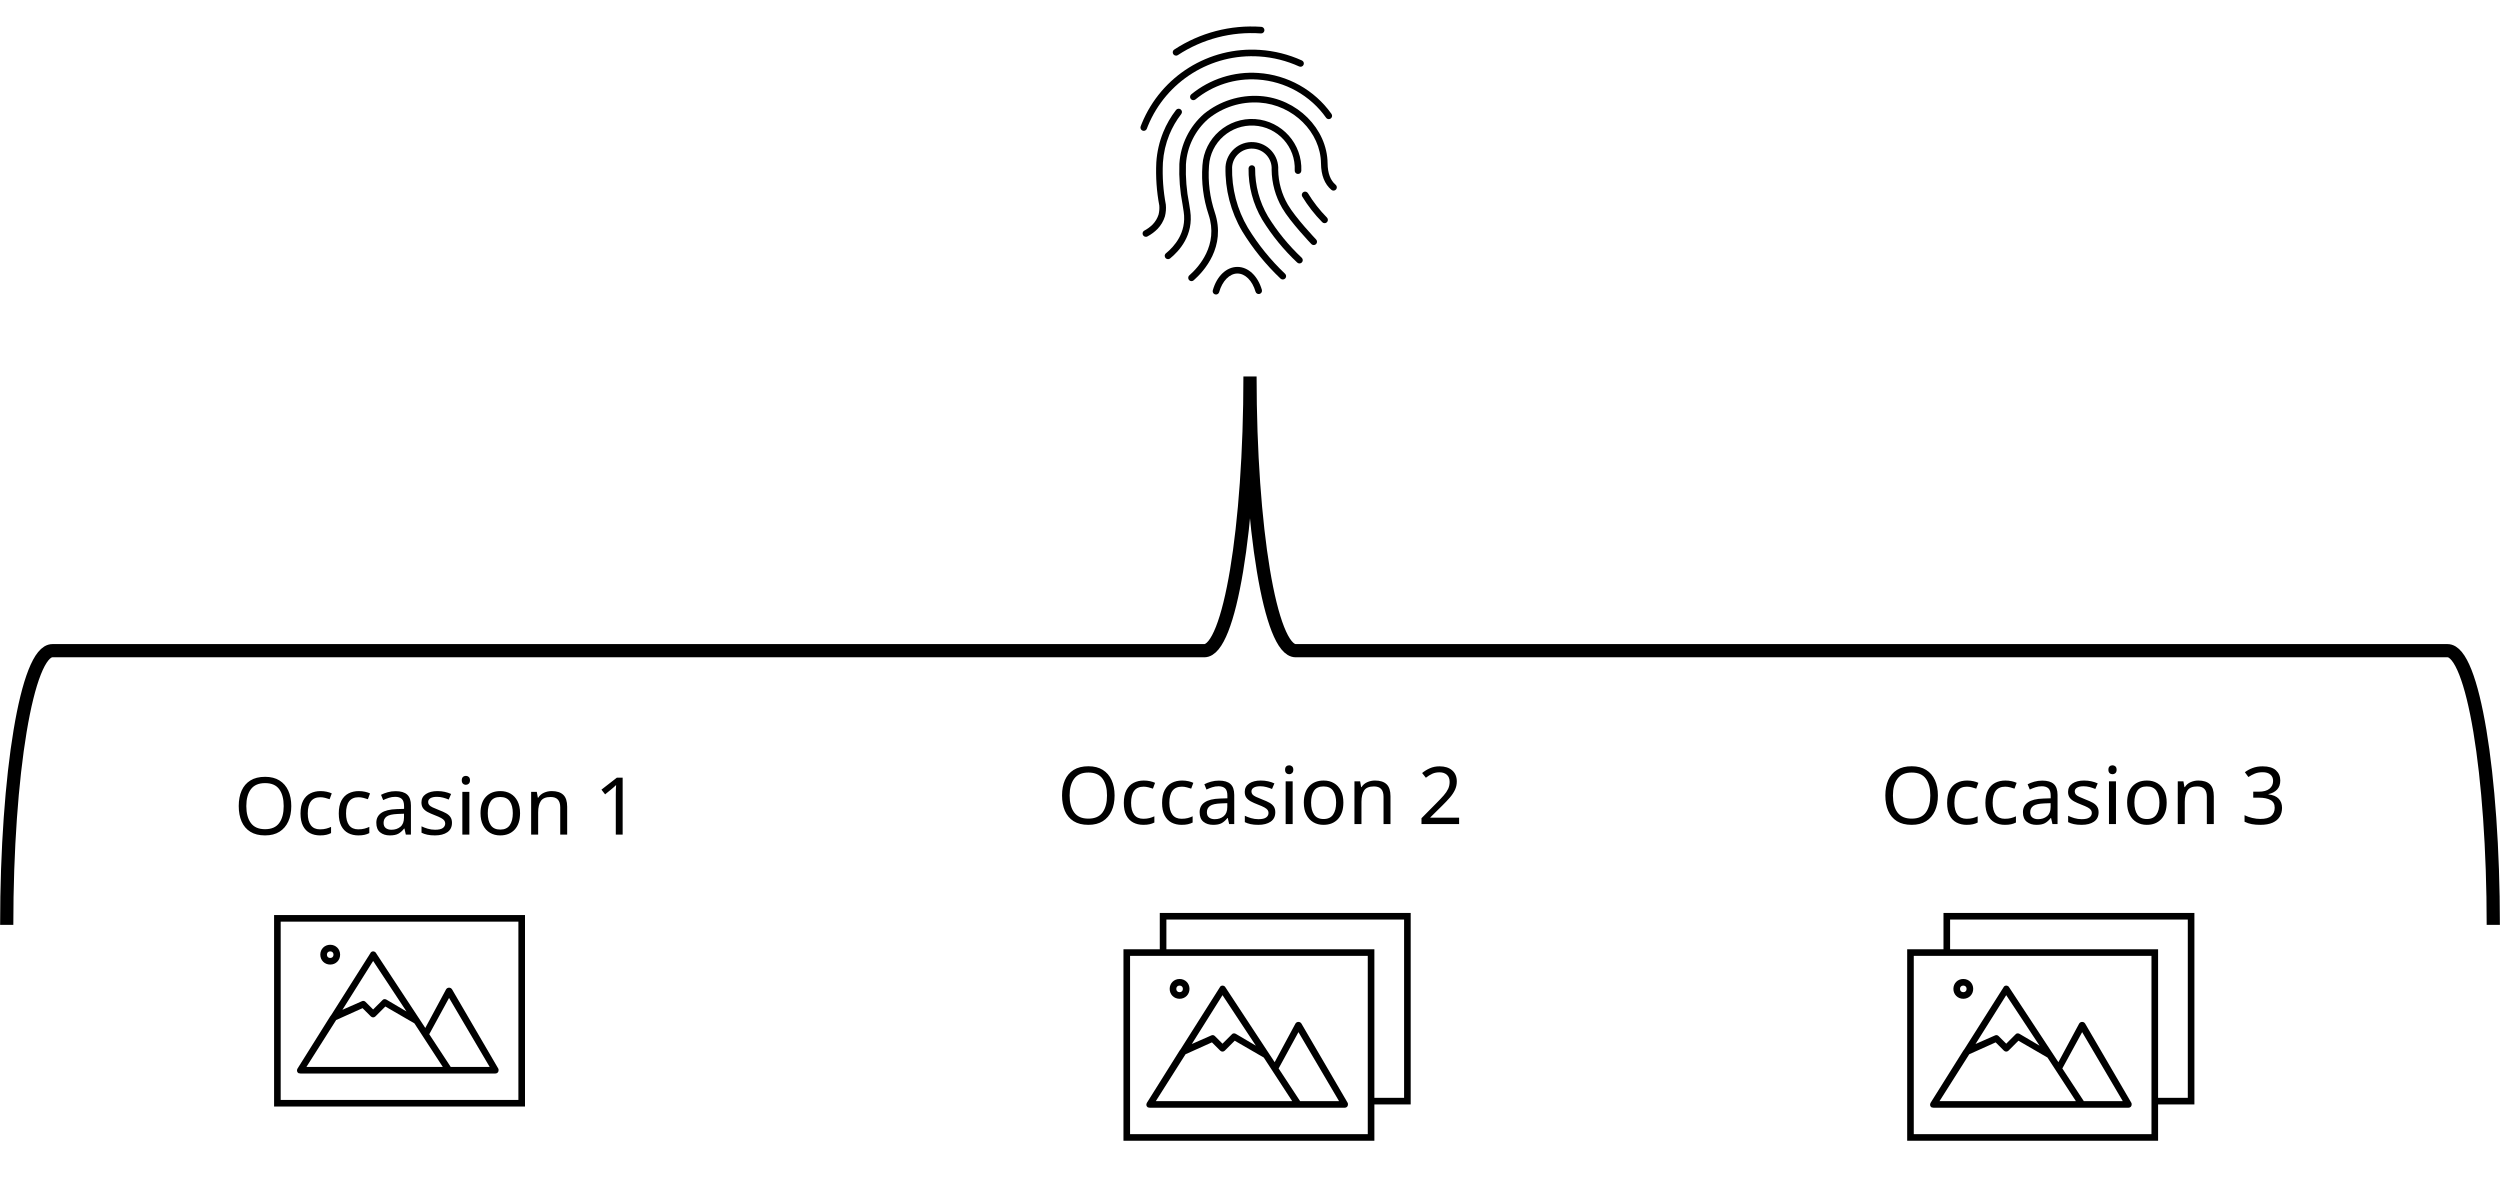
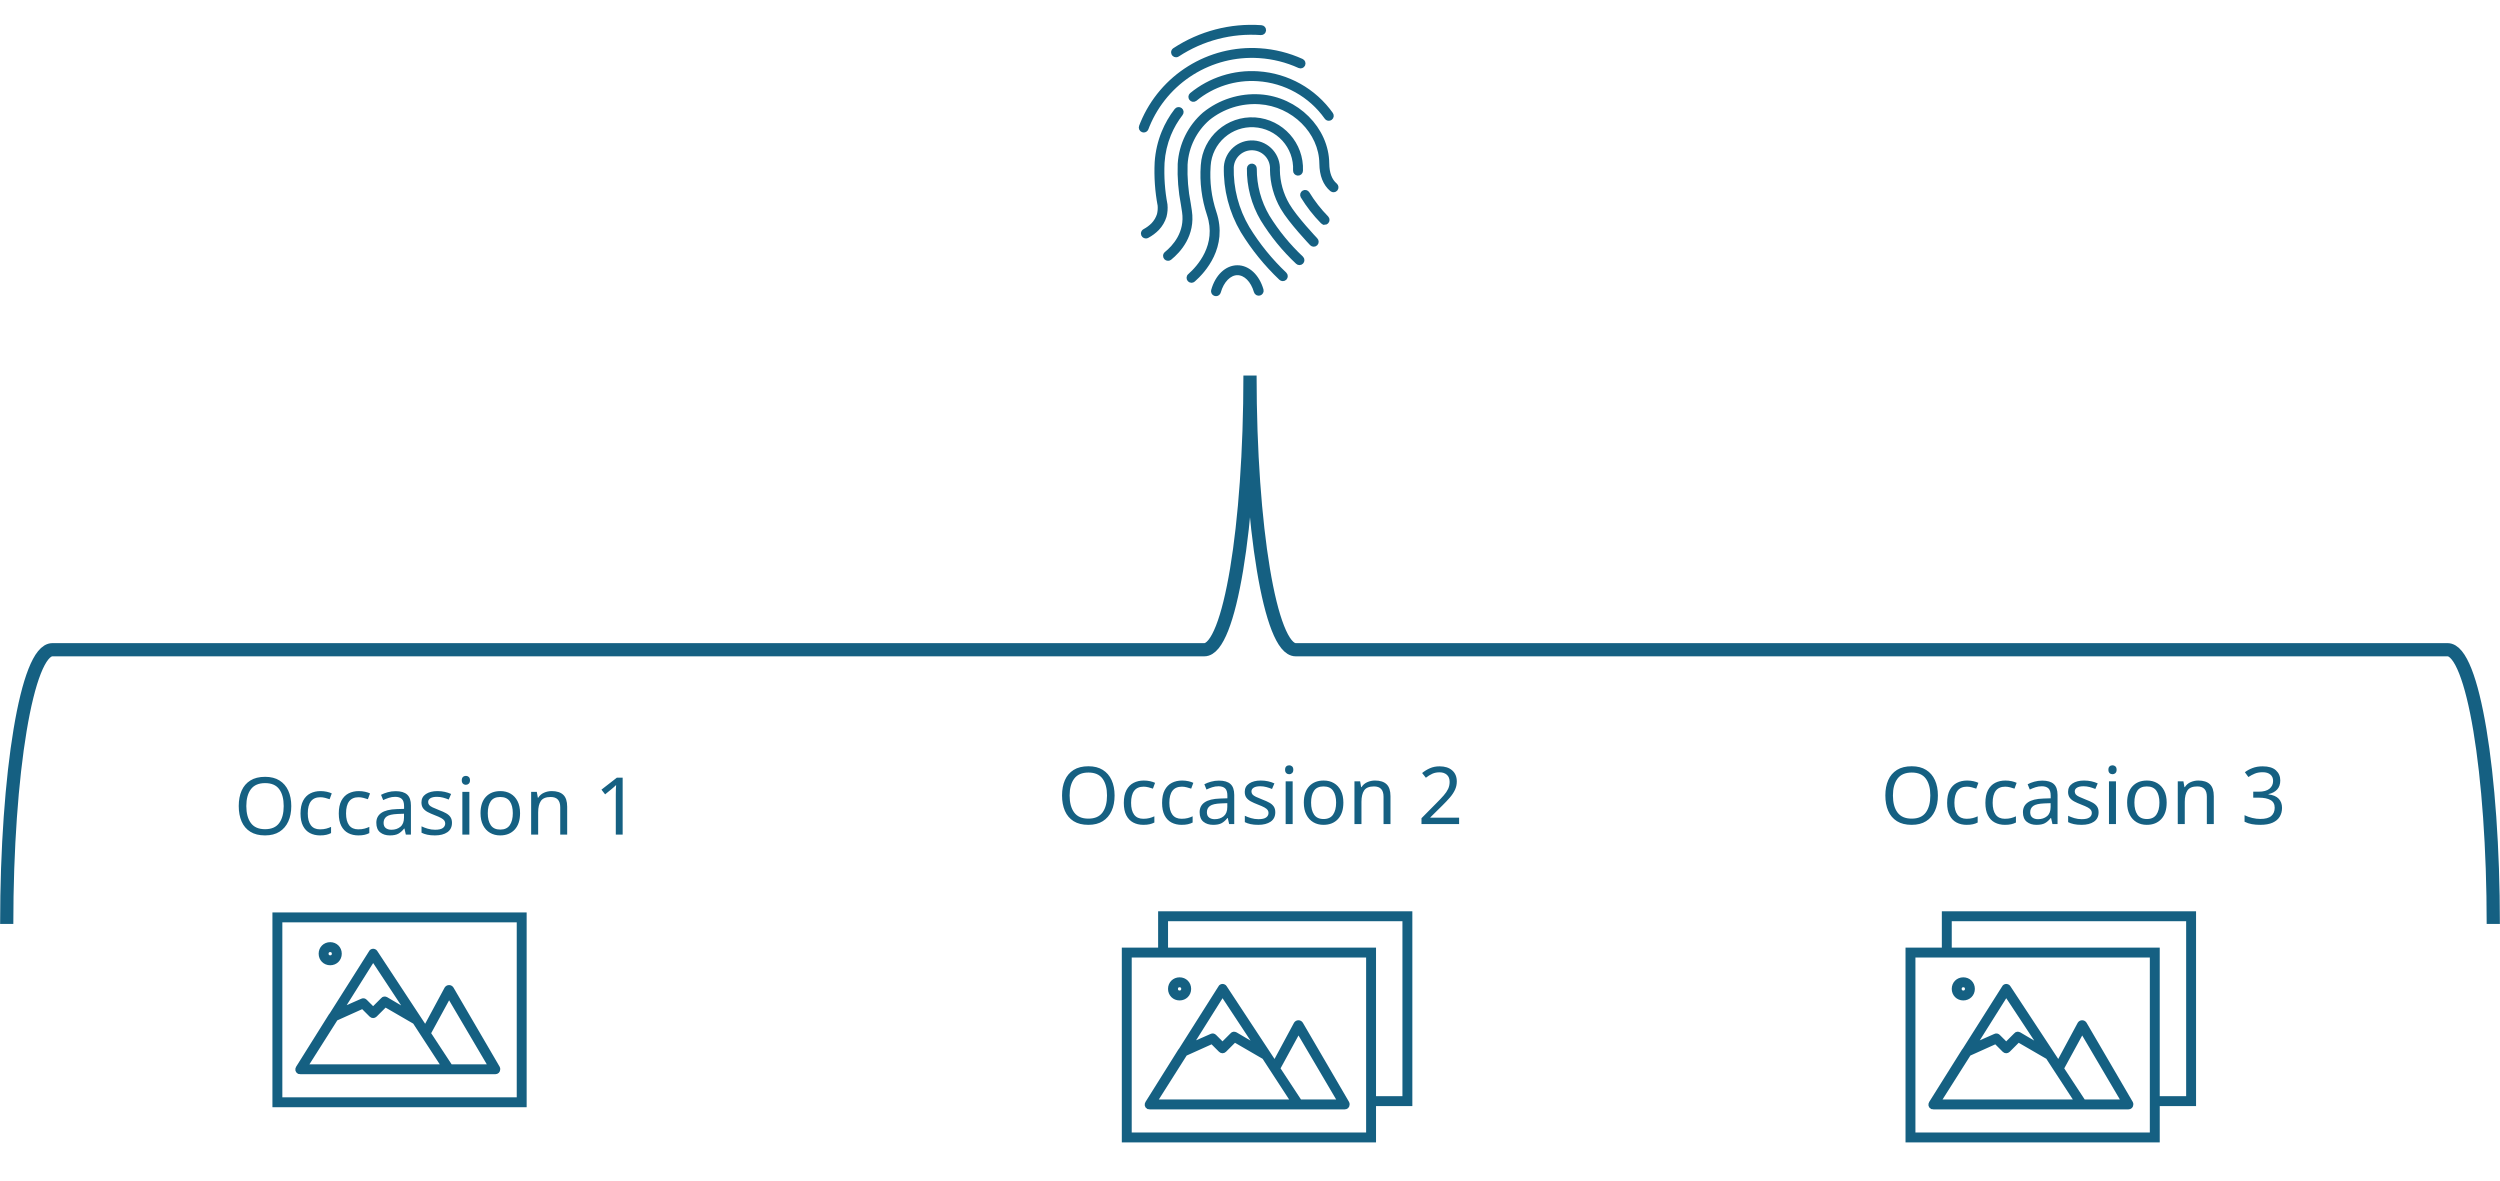
<svg xmlns="http://www.w3.org/2000/svg" width="2603" height="1229" xml:space="preserve" overflow="hidden">
-   <g transform="translate(-907 -189)">
+   <g transform="translate(-247 -688)">
    <g>
      <g>
        <g>
-           <path d="M2260.02 463.313C2259.13 463.314 2258.27 462.969 2257.64 462.35 2243.57 449.146 2231.31 434.131 2221.2 417.7 2211.63 401.507 2206.72 382.988 2207 364.182 2207.17 362.291 2208.84 360.897 2210.73 361.069 2212.56 361.235 2213.93 362.806 2213.85 364.639 2213.75 382.076 2218.35 399.217 2227.16 414.266 2236.95 430.141 2248.8 444.648 2262.4 457.41 2263.77 458.734 2263.8 460.91 2262.47 462.271 2261.83 462.934 2260.94 463.31 2260.02 463.313Z" />
-           <path d="M2242.66 480.002C2241.76 480.008 2240.89 479.66 2240.25 479.032 2224.85 464.436 2211.45 447.876 2200.37 429.78 2188.42 409.447 2182.4 386.173 2182.99 362.594 2184 347.44 2197.1 335.973 2212.26 336.982 2227.31 337.986 2238.75 350.939 2237.88 366.007 2238.06 378.739 2241.54 391.208 2247.97 402.197 2255.75 415.624 2277.07 438.095 2277.28 438.291 2278.62 439.63 2278.63 441.807 2277.29 443.153 2275.95 444.499 2273.77 444.505 2272.43 443.165 2272.23 442.969 2250.31 419.931 2242.02 405.631 2234.96 393.487 2231.17 379.72 2231.02 365.674 2231.75 354.306 2223.13 344.5 2211.76 343.772 2200.39 343.044 2190.58 351.669 2189.86 363.037 2189.34 385.258 2195.05 407.18 2206.36 426.318 2217.11 443.873 2230.13 459.938 2245.07 474.099 2246.43 475.423 2246.46 477.599 2245.14 478.96 2244.49 479.629 2243.59 480.004 2242.66 480.002Z" />
-           <path d="M2173.08 495.659C2171.18 495.659 2169.64 494.12 2169.64 492.222 2169.64 491.909 2169.68 491.598 2169.77 491.297 2173.89 476.482 2183.95 466.908 2195.39 466.908 2206.65 466.908 2216.64 476.275 2220.86 490.775 2221.39 492.598 2220.34 494.506 2218.52 495.036 2216.7 495.565 2214.79 494.516 2214.26 492.693 2210.92 481.205 2203.51 473.787 2195.39 473.787 2187.26 473.787 2179.61 481.566 2176.39 493.147 2175.97 494.632 2174.62 495.659 2173.08 495.659Z" />
-           <path d="M2147.6 481.731C2145.7 481.73 2144.16 480.191 2144.16 478.292 2144.16 477.304 2144.58 476.364 2145.33 475.712 2154.89 467.303 2175.99 444.303 2165.34 412.352 2159.89 396.008 2157.71 378.749 2158.94 361.563L2158.98 360.988C2160.86 332.591 2185.41 311.094 2213.8 312.975 2213.83 312.977 2213.86 312.979 2213.88 312.98 2241.84 314.989 2263.13 338.869 2261.93 366.873 2261.84 368.772 2260.22 370.234 2258.32 370.139 2256.43 370.044 2254.96 368.428 2255.06 366.53 2256.24 341.878 2237.21 320.938 2212.56 319.758 2201 319.205 2189.68 323.156 2180.98 330.78 2172.04 338.566 2166.59 349.599 2165.83 361.425L2165.79 362.02C2164.63 378.304 2166.69 394.658 2171.86 410.145 2183.81 446.005 2160.46 471.532 2149.86 480.844 2149.24 481.405 2148.43 481.72 2147.6 481.731ZM2286.16 421.375C2285.22 421.377 2284.32 420.99 2283.68 420.306 2275.72 412.224 2268.73 403.25 2262.84 393.562 2261.94 391.891 2262.56 389.806 2264.24 388.906 2265.84 388.045 2267.83 388.579 2268.79 390.125 2274.41 399.344 2281.08 407.886 2288.65 415.579 2289.96 416.955 2289.91 419.131 2288.53 420.439 2287.89 421.046 2287.05 421.385 2286.16 421.385Z" />
-           <path d="M2123.15 458.844C2121.25 458.842 2119.71 457.302 2119.71 455.404 2119.71 454.37 2120.18 453.391 2120.98 452.739 2129.29 445.998 2142.73 431.426 2139.46 409.519 2139.08 407.014 2138.69 404.513 2138.29 402.015 2135.58 388.133 2134.45 373.987 2134.94 359.851L2134.97 359.356C2136.26 339.354 2145.49 320.695 2160.6 307.525 2177.01 294.224 2197.83 287.596 2218.92 288.963 2257.35 291.523 2288.93 323.021 2289.3 359.17 2289.4 369.342 2292.23 376.825 2297.69 381.407 2299.14 382.628 2299.33 384.797 2298.11 386.251 2296.89 387.705 2294.72 387.894 2293.27 386.674 2286.2 380.74 2282.55 371.511 2282.42 359.239 2282.08 326.583 2253.39 298.151 2218.46 295.82 2199.19 294.545 2180.15 300.567 2165.13 312.688 2151.39 324.661 2143 341.627 2141.83 359.813L2141.8 360.318C2141.34 373.943 2142.44 387.576 2145.09 400.949 2145.48 403.466 2145.88 405.982 2146.25 408.512 2150.04 433.791 2134.76 450.422 2125.31 458.084 2124.7 458.58 2123.93 458.848 2123.15 458.844Z" />
-           <path d="M2290.54 313.035C2289.41 313.036 2288.36 312.486 2287.71 311.561 2271.21 288.284 2245.1 273.685 2216.63 271.82 2193.1 270.205 2169.83 277.646 2151.61 292.62 2150.1 293.769 2147.94 293.476 2146.79 291.965 2145.7 290.534 2145.9 288.506 2147.24 287.313 2166.82 271.221 2191.81 263.226 2217.09 264.969 2247.64 266.979 2275.66 282.654 2293.36 307.638 2294.44 309.198 2294.06 311.34 2292.5 312.422 2291.92 312.821 2291.24 313.035 2290.54 313.035Z" />
-           <path d="M2100.09 435.582C2098.19 435.583 2096.65 434.045 2096.65 432.146 2096.65 430.872 2097.35 429.702 2098.48 429.106 2101.68 427.404 2104.62 425.237 2107.19 422.674 2109.99 419.753 2112.09 416.224 2113.31 412.362 2114.05 409.327 2114.31 406.195 2114.07 403.081 2111.28 388.291 2110.23 373.224 2110.95 358.19L2110.97 357.826C2111.68 347.095 2114.11 336.547 2118.17 326.589 2121.55 318.334 2126.03 310.573 2131.49 303.52 2132.66 302.02 2134.82 301.746 2136.32 302.909 2137.82 304.071 2138.09 306.23 2136.93 307.731 2131.85 314.291 2127.68 321.511 2124.53 329.192 2120.75 338.457 2118.49 348.271 2117.83 358.256L2117.81 358.63C2117.13 373.154 2118.16 387.709 2120.86 401.994 2121.27 406.145 2120.94 410.334 2119.89 414.369 2118.4 419.163 2115.83 423.552 2112.38 427.202 2109.25 430.402 2105.64 433.096 2101.69 435.187 2101.19 435.447 2100.64 435.583 2100.09 435.582Z" />
-           <path d="M2097.87 325.242C2097.46 325.241 2097.05 325.167 2096.66 325.022 2094.88 324.354 2093.98 322.371 2094.65 320.594 2095.05 319.547 2095.45 318.505 2095.88 317.47 2116.12 268.219 2165.57 237.413 2218.7 240.954 2233.86 241.941 2248.72 245.668 2262.56 251.954 2264.29 252.744 2265.05 254.784 2264.26 256.51 2263.47 258.23 2261.44 258.991 2259.72 258.214 2246.64 252.264 2232.58 248.735 2218.24 247.795 2168.06 244.45 2121.36 273.541 2102.24 320.051 2101.84 321.031 2101.46 322.011 2101.09 322.997 2100.59 324.344 2099.3 325.239 2097.87 325.242Z" />
-           <path d="M2131.49 246.936C2129.6 246.936 2128.06 245.398 2128.06 243.499 2128.06 242.341 2128.64 241.26 2129.61 240.624 2156.42 222.989 2188.29 214.667 2220.31 216.943 2222.2 217.072 2223.63 218.711 2223.51 220.604 2223.4 222.477 2221.8 223.913 2219.93 223.81 2219.9 223.809 2219.88 223.807 2219.85 223.805 2189.33 221.629 2158.94 229.561 2133.38 246.375 2132.82 246.741 2132.16 246.936 2131.49 246.936Z" />
+           <path d="M1600.02 962.312C1599.13 962.314 1598.27 961.969 1597.64 961.35 1583.57 948.145 1571.31 933.131 1561.2 916.7 1551.63 900.506 1546.72 881.988 1547 863.182 1547.17 861.291 1548.84 859.897 1550.73 860.069 1552.56 860.235 1553.93 861.806 1553.85 863.639 1553.75 881.075 1558.35 898.217 1567.16 913.266 1576.95 929.141 1588.8 943.648 1602.4 956.41 1603.77 957.734 1603.8 959.91 1602.47 961.271 1601.83 961.934 1600.94 962.31 1600.02 962.312Z" stroke="#156082" stroke-width="3.438" fill="#156082" />
+           <path d="M1582.66 979.001C1581.76 979.008 1580.89 978.659 1580.25 978.032 1564.85 963.436 1551.45 946.876 1540.37 928.779 1528.42 908.447 1522.4 885.173 1522.99 861.594 1524 846.439 1537.1 834.973 1552.26 835.982 1567.31 836.986 1578.75 849.939 1577.88 865.007 1578.06 877.739 1581.54 890.207 1587.97 901.197 1595.75 914.624 1617.07 937.095 1617.28 937.291 1618.62 938.63 1618.63 940.807 1617.29 942.153 1615.95 943.499 1613.77 943.504 1612.43 942.165 1612.23 941.969 1590.31 918.931 1582.02 904.631 1574.96 892.487 1571.17 878.72 1571.02 864.674 1571.75 853.305 1563.13 843.5 1551.76 842.772 1540.39 842.043 1530.58 850.669 1529.86 862.037 1529.34 884.258 1535.05 906.18 1546.36 925.318 1557.11 942.873 1570.13 958.938 1585.07 973.099 1586.43 974.423 1586.46 976.599 1585.14 977.96 1584.49 978.628 1583.59 979.004 1582.66 979.001Z" stroke="#156082" stroke-width="3.438" fill="#156082" />
+           <path d="M1513.08 994.659C1511.18 994.659 1509.64 993.12 1509.64 991.221 1509.64 990.909 1509.68 990.598 1509.77 990.297 1513.89 975.481 1523.95 965.908 1535.39 965.908 1546.65 965.908 1556.64 975.275 1560.86 989.775 1561.39 991.598 1560.34 993.506 1558.52 994.035 1556.7 994.565 1554.79 993.516 1554.26 991.693 1550.92 980.204 1543.51 972.786 1535.39 972.786 1527.26 972.786 1519.61 980.565 1516.39 992.146 1515.97 993.632 1514.62 994.659 1513.08 994.659Z" stroke="#156082" stroke-width="3.438" fill="#156082" />
+           <path d="M1487.6 980.73C1485.7 980.73 1484.16 979.19 1484.16 977.292 1484.16 976.304 1484.58 975.364 1485.33 974.711 1494.89 966.303 1515.99 943.303 1505.34 911.351 1499.89 895.007 1497.71 877.748 1498.94 860.562L1498.98 859.988C1500.86 831.59 1525.41 810.094 1553.8 811.975 1553.83 811.977 1553.86 811.978 1553.88 811.98 1581.84 813.989 1603.13 837.869 1601.93 865.873 1601.84 867.772 1600.22 869.234 1598.32 869.139 1596.43 869.044 1594.96 867.428 1595.06 865.53 1596.24 840.877 1577.21 819.937 1552.56 818.758 1541 818.205 1529.68 822.156 1520.98 829.779 1512.04 837.566 1506.59 848.599 1505.83 860.425L1505.79 861.02C1504.63 877.304 1506.69 893.658 1511.86 909.145 1523.81 945.005 1500.45 970.531 1489.86 979.844 1489.24 980.405 1488.43 980.72 1487.6 980.73ZM1626.16 920.375C1625.22 920.377 1624.32 919.99 1623.68 919.306 1615.72 911.224 1608.73 902.25 1602.84 892.562 1601.94 890.89 1602.56 888.805 1604.24 887.906 1605.84 887.044 1607.83 887.578 1608.79 889.125 1614.41 898.344 1621.08 906.885 1628.65 914.579 1629.96 915.955 1629.91 918.131 1628.53 919.439 1627.89 920.046 1627.05 920.384 1626.16 920.385Z" stroke="#156082" stroke-width="3.438" fill="#156082" />
+           <path d="M1463.15 957.844C1461.25 957.842 1459.71 956.302 1459.71 954.404 1459.71 953.37 1460.18 952.391 1460.98 951.739 1469.29 944.998 1482.73 930.426 1479.46 908.519 1479.08 906.014 1478.69 903.513 1478.29 901.015 1475.58 887.133 1474.45 872.987 1474.94 858.85L1474.97 858.355C1476.26 838.353 1485.49 819.695 1500.6 806.525 1517.01 793.224 1537.83 786.596 1558.92 787.962 1597.35 790.523 1628.93 822.021 1629.3 858.17 1629.4 868.341 1632.23 875.825 1637.69 880.407 1639.14 881.628 1639.33 883.796 1638.11 885.25 1636.89 886.704 1634.72 886.894 1633.27 885.673 1626.2 879.74 1622.55 870.51 1622.42 858.239 1622.08 825.582 1593.39 797.151 1558.46 794.82 1539.19 793.544 1520.15 799.566 1505.13 811.688 1491.39 823.661 1483 840.627 1481.83 858.813L1481.8 859.318C1481.34 872.943 1482.44 886.576 1485.09 899.949 1485.48 902.465 1485.88 904.982 1486.25 907.512 1490.04 932.791 1474.76 949.422 1465.31 957.084 1464.7 957.58 1463.93 957.848 1463.15 957.844Z" stroke="#156082" stroke-width="3.438" fill="#156082" />
+           <path d="M1630.54 812.035C1629.41 812.036 1628.36 811.485 1627.71 810.56 1611.21 787.283 1585.1 772.684 1556.63 770.82 1533.1 769.205 1509.83 776.646 1491.61 791.62 1490.1 792.769 1487.94 792.476 1486.79 790.965 1485.7 789.534 1485.9 787.505 1487.24 786.312 1506.82 770.22 1531.81 762.226 1557.09 763.969 1587.64 765.979 1615.66 781.654 1633.36 806.638 1634.44 808.198 1634.06 810.34 1632.5 811.422 1631.92 811.821 1631.24 812.035 1630.54 812.035Z" stroke="#156082" stroke-width="3.438" fill="#156082" />
+           <path d="M1440.09 934.582C1438.19 934.583 1436.65 933.045 1436.65 931.146 1436.65 929.872 1437.35 928.701 1438.48 928.106 1441.68 926.404 1444.62 924.237 1447.19 921.674 1449.99 918.752 1452.09 915.224 1453.31 911.362 1454.05 908.327 1454.31 905.195 1454.07 902.08 1451.28 887.291 1450.23 872.224 1450.95 857.19L1450.97 856.826C1451.68 846.095 1454.11 835.547 1458.17 825.589 1461.55 817.333 1466.03 809.573 1471.49 802.52 1472.66 801.019 1474.82 800.745 1476.32 801.908 1477.82 803.071 1478.09 805.23 1476.93 806.731 1471.85 813.291 1467.68 820.511 1464.53 828.191 1460.75 837.457 1458.49 847.271 1457.83 857.255L1457.81 857.63C1457.13 872.154 1458.16 886.708 1460.86 900.994 1461.27 905.144 1460.94 909.334 1459.89 913.369 1458.4 918.163 1455.83 922.551 1452.38 926.201 1449.25 929.401 1445.64 932.095 1441.69 934.187 1441.19 934.447 1440.64 934.582 1440.09 934.582Z" stroke="#156082" stroke-width="3.438" fill="#156082" />
+           <path d="M1437.87 824.242C1437.46 824.241 1437.05 824.166 1436.66 824.022 1434.88 823.353 1433.98 821.371 1434.65 819.594 1435.05 818.547 1435.45 817.505 1435.88 816.469 1456.12 767.219 1505.57 736.413 1558.7 739.954 1573.86 740.941 1588.72 744.668 1602.56 750.954 1604.29 751.744 1605.05 753.784 1604.26 755.51 1603.47 757.23 1601.44 757.991 1599.72 757.214 1586.64 751.264 1572.58 747.734 1558.24 746.795 1508.06 743.45 1461.36 772.541 1442.24 819.051 1441.84 820.031 1441.46 821.01 1441.09 821.997 1440.59 823.344 1439.3 824.239 1437.87 824.242Z" stroke="#156082" stroke-width="3.438" fill="#156082" />
+           <path d="M1471.49 745.935C1469.6 745.936 1468.06 744.398 1468.06 742.499 1468.06 741.341 1468.64 740.26 1469.61 739.624 1496.42 721.989 1528.29 713.667 1560.31 715.943 1562.2 716.072 1563.63 717.711 1563.51 719.604 1563.4 721.477 1561.8 722.912 1559.93 722.81 1559.9 722.808 1559.88 722.807 1559.85 722.805 1529.33 720.629 1498.94 728.56 1473.38 745.375 1472.82 745.741 1472.16 745.936 1471.49 745.935Z" stroke="#156082" stroke-width="3.438" fill="#156082" />
        </g>
      </g>
    </g>
-     <path d="M914 1152C914 994.322 935.303 866.499 961.581 866.499L2160.92 866.499C2187.2 866.499 2208.5 738.675 2208.5 580.997 2208.5 738.675 2229.8 866.499 2256.08 866.499L3455.42 866.499C3481.7 866.499 3503 994.322 3503 1152" stroke="#000000" stroke-width="13.75" stroke-miterlimit="8" fill="none" fill-rule="evenodd" />
+     <path d="M254 1650C254 1492.32 275.303 1364.5 301.581 1364.5L1500.92 1364.5C1527.2 1364.5 1548.5 1236.68 1548.5 1079 1548.5 1236.68 1569.8 1364.5 1596.08 1364.5L2795.42 1364.5C2821.7 1364.5 2843 1492.32 2843 1650" stroke="#156082" stroke-width="13.75" stroke-miterlimit="8" fill="none" fill-rule="evenodd" />
    <g>
      <g>
        <g>
-           <path d="M1219.88 1306.75 1422.69 1306.75C1424.75 1306.75 1426.13 1305.37 1426.13 1303.31 1426.13 1302.62 1426.13 1302.28 1425.78 1301.59L1377.66 1219.09C1376.97 1218.06 1375.94 1217.37 1374.56 1217.37L1374.56 1217.37C1373.19 1217.37 1372.16 1218.06 1371.47 1219.09L1349.81 1259.31 1298.25 1180.94C1297.91 1180.25 1296.53 1179.56 1295.5 1179.56L1295.5 1179.56C1294.47 1179.56 1293.09 1180.25 1292.75 1181.28L1251.84 1245.91C1251.5 1246.25 1251.16 1246.94 1250.81 1247.28L1216.78 1301.59C1215.75 1303.31 1216.09 1305.37 1217.81 1306.41 1218.5 1306.41 1219.19 1306.75 1219.88 1306.75ZM1374.56 1228.03 1416.84 1299.87 1376.28 1299.87 1353.94 1265.84 1374.56 1228.03C1374.56 1228.03 1374.56 1228.03 1374.56 1228.03 1374.56 1228.03 1374.56 1228.03 1374.56 1228.03ZM1330.22 1242.12 1309.25 1229.75C1307.88 1229.06 1306.16 1229.06 1305.13 1230.44L1295.5 1240.06 1287.59 1232.16C1286.56 1231.12 1285.19 1230.78 1283.81 1231.47L1263.53 1240.41 1295.5 1189.53C1295.5 1189.53 1295.5 1189.53 1295.5 1189.53L1330.22 1242.12ZM1257 1251.06 1284.5 1238.69 1293.09 1247.28C1294.47 1248.66 1296.53 1248.66 1297.91 1247.28L1308.22 1236.97 1338.47 1254.5C1338.47 1254.5 1338.47 1254.5 1338.47 1254.5L1368.03 1299.87 1226.06 1299.87 1257 1251.06Z" />
-           <path d="M1250.81 1193.31C1256.66 1193.31 1261.13 1188.84 1261.13 1183 1261.13 1177.16 1256.66 1172.69 1250.81 1172.69 1244.97 1172.69 1240.5 1177.16 1240.5 1183 1240.5 1188.84 1244.97 1193.31 1250.81 1193.31ZM1250.81 1179.56C1252.88 1179.56 1254.25 1180.94 1254.25 1183 1254.25 1185.06 1252.88 1186.44 1250.81 1186.44 1248.75 1186.44 1247.38 1185.06 1247.38 1183 1247.38 1180.94 1248.75 1179.56 1250.81 1179.56Z" />
-           <path d="M1453.63 1141.75 1192.38 1141.75 1192.38 1341.12 1453.63 1341.12 1453.63 1141.75ZM1446.75 1334.25 1199.25 1334.25 1199.25 1148.62 1446.75 1148.62 1446.75 1334.25Z" />
+           <path d="M559.875 1804.75 762.688 1804.75C764.75 1804.75 766.125 1803.37 766.125 1801.31 766.125 1800.62 766.125 1800.28 765.781 1799.59L717.656 1717.09C716.969 1716.06 715.938 1715.37 714.563 1715.37L714.563 1715.37C713.188 1715.37 712.156 1716.06 711.469 1717.09L689.813 1757.31 638.25 1678.94C637.906 1678.25 636.531 1677.56 635.5 1677.56L635.5 1677.56C634.469 1677.56 633.094 1678.25 632.75 1679.28L591.844 1743.91C591.5 1744.25 591.156 1744.94 590.813 1745.28L556.781 1799.59C555.75 1801.31 556.094 1803.37 557.813 1804.41 558.5 1804.41 559.188 1804.75 559.875 1804.75ZM714.563 1726.03 756.844 1797.87 716.281 1797.87 693.938 1763.84 714.563 1726.03C714.563 1726.03 714.563 1726.03 714.563 1726.03 714.563 1726.03 714.563 1726.03 714.563 1726.03ZM670.219 1740.12 649.25 1727.75C647.875 1727.06 646.156 1727.06 645.125 1728.44L635.5 1738.06 627.594 1730.16C626.563 1729.12 625.188 1728.78 623.813 1729.47L603.531 1738.41 635.5 1687.53C635.5 1687.53 635.5 1687.53 635.5 1687.53L670.219 1740.12ZM597 1749.06 624.5 1736.69 633.094 1745.28C634.469 1746.66 636.531 1746.66 637.906 1745.28L648.219 1734.97 678.469 1752.5C678.469 1752.5 678.469 1752.5 678.469 1752.5L708.031 1797.87 566.063 1797.87 597 1749.06Z" stroke="#156082" stroke-width="3.438" fill="#156082" />
+           <path d="M590.813 1691.31C596.656 1691.31 601.125 1686.84 601.125 1681 601.125 1675.16 596.656 1670.69 590.813 1670.69 584.969 1670.69 580.5 1675.16 580.5 1681 580.5 1686.84 584.969 1691.31 590.813 1691.31ZM590.813 1677.56C592.875 1677.56 594.25 1678.94 594.25 1681 594.25 1683.06 592.875 1684.44 590.813 1684.44 588.75 1684.44 587.375 1683.06 587.375 1681 587.375 1678.94 588.75 1677.56 590.813 1677.56Z" stroke="#156082" stroke-width="3.438" fill="#156082" />
+           <path d="M793.625 1639.75 532.375 1639.75 532.375 1839.12 793.625 1839.12 793.625 1639.75ZM786.75 1832.25 539.25 1832.25 539.25 1646.62 786.75 1646.62 786.75 1832.25Z" stroke="#156082" stroke-width="3.438" fill="#156082" />
        </g>
      </g>
    </g>
    <g>
      <g>
        <g>
-           <path d="M2104.25 1342.38 2307.06 1342.38C2309.12 1342.38 2310.5 1341 2310.5 1338.94 2310.5 1338.25 2310.5 1337.91 2310.16 1337.22L2262.03 1254.72C2261.34 1253.69 2260.31 1253 2258.94 1253L2258.94 1253C2257.56 1253 2256.53 1253.69 2255.84 1254.72L2234.19 1294.94 2182.62 1216.56C2182.28 1215.88 2180.91 1215.19 2179.87 1215.19L2179.87 1215.19C2178.84 1215.19 2177.47 1215.88 2177.12 1216.91L2136.22 1281.53C2135.87 1281.88 2135.53 1282.56 2135.19 1282.91L2101.16 1337.22C2100.12 1338.94 2100.47 1341 2102.19 1342.03 2102.87 1342.03 2103.56 1342.38 2104.25 1342.38ZM2258.94 1263.66 2301.22 1335.5 2260.66 1335.5 2238.31 1301.47 2258.94 1263.66C2258.94 1263.66 2258.94 1263.66 2258.94 1263.66 2258.94 1263.66 2258.94 1263.66 2258.94 1263.66ZM2214.59 1277.75 2193.62 1265.38C2192.25 1264.69 2190.53 1264.69 2189.5 1266.06L2179.87 1275.69 2171.97 1267.78C2170.94 1266.75 2169.56 1266.41 2168.19 1267.09L2147.91 1276.03 2179.87 1225.16C2179.87 1225.16 2179.87 1225.16 2179.87 1225.16 2179.87 1225.16 2214.59 1277.75 2214.59 1277.75ZM2141.37 1286.69 2168.87 1274.31 2177.47 1282.91C2178.84 1284.28 2180.91 1284.28 2182.28 1282.91L2192.59 1272.59 2222.84 1290.12C2222.84 1290.12 2222.84 1290.12 2222.84 1290.12L2252.41 1335.5 2110.44 1335.5 2141.37 1286.69Z" />
-           <path d="M2135.19 1228.94C2141.03 1228.94 2145.5 1224.47 2145.5 1218.62 2145.5 1212.78 2141.03 1208.31 2135.19 1208.31 2129.34 1208.31 2124.87 1212.78 2124.87 1218.62 2124.87 1224.47 2129.34 1228.94 2135.19 1228.94ZM2135.19 1215.19C2137.25 1215.19 2138.62 1216.56 2138.62 1218.62 2138.62 1220.69 2137.25 1222.06 2135.19 1222.06 2133.12 1222.06 2131.75 1220.69 2131.75 1218.62 2131.75 1216.56 2133.12 1215.19 2135.19 1215.19Z" />
-           <path d="M2114.56 1139.56 2114.56 1177.38 2076.75 1177.38 2076.75 1376.75 2338 1376.75 2338 1338.94 2375.81 1338.94 2375.81 1139.56 2114.56 1139.56ZM2331.12 1369.88 2083.62 1369.88 2083.62 1184.25 2331.12 1184.25 2331.12 1369.88ZM2368.94 1332.06 2338 1332.06 2338 1177.38 2121.44 1177.38 2121.44 1146.44 2368.94 1146.44 2368.94 1332.06Z" />
+           <path d="M1444.25 1841.38 1647.06 1841.38C1649.12 1841.38 1650.5 1840 1650.5 1837.94 1650.5 1837.25 1650.5 1836.91 1650.16 1836.22L1602.03 1753.72C1601.34 1752.69 1600.31 1752 1598.94 1752L1598.94 1752C1597.56 1752 1596.53 1752.69 1595.84 1753.72L1574.19 1793.94 1522.62 1715.56C1522.28 1714.88 1520.91 1714.19 1519.87 1714.19L1519.87 1714.19C1518.84 1714.19 1517.47 1714.88 1517.12 1715.91L1476.22 1780.53C1475.87 1780.88 1475.53 1781.56 1475.19 1781.91L1441.16 1836.22C1440.12 1837.94 1440.47 1840 1442.19 1841.03 1442.87 1841.03 1443.56 1841.38 1444.25 1841.38ZM1598.94 1762.66 1641.22 1834.5 1600.66 1834.5 1578.31 1800.47 1598.94 1762.66C1598.94 1762.66 1598.94 1762.66 1598.94 1762.66 1598.94 1762.66 1598.94 1762.66 1598.94 1762.66ZM1554.59 1776.75 1533.62 1764.38C1532.25 1763.69 1530.53 1763.69 1529.5 1765.06L1519.87 1774.69 1511.97 1766.78C1510.94 1765.75 1509.56 1765.41 1508.19 1766.09L1487.91 1775.03 1519.87 1724.16C1519.87 1724.16 1519.87 1724.16 1519.87 1724.16 1519.87 1724.16 1554.59 1776.75 1554.59 1776.75ZM1481.37 1785.69 1508.87 1773.31 1517.47 1781.91C1518.84 1783.28 1520.91 1783.28 1522.28 1781.91L1532.59 1771.59 1562.84 1789.13C1562.84 1789.13 1562.84 1789.13 1562.84 1789.13L1592.41 1834.5 1450.44 1834.5 1481.37 1785.69Z" stroke="#156082" stroke-width="3.438" fill="#156082" />
+           <path d="M1475.19 1727.94C1481.03 1727.94 1485.5 1723.47 1485.5 1717.63 1485.5 1711.78 1481.03 1707.31 1475.19 1707.31 1469.34 1707.31 1464.87 1711.78 1464.87 1717.63 1464.87 1723.47 1469.34 1727.94 1475.19 1727.94ZM1475.19 1714.19C1477.25 1714.19 1478.62 1715.56 1478.62 1717.63 1478.62 1719.69 1477.25 1721.06 1475.19 1721.06 1473.12 1721.06 1471.75 1719.69 1471.75 1717.63 1471.75 1715.56 1473.12 1714.19 1475.19 1714.19Z" stroke="#156082" stroke-width="3.438" fill="#156082" />
+           <path d="M1454.56 1638.56 1454.56 1676.38 1416.75 1676.38 1416.75 1875.75 1678 1875.75 1678 1837.94 1715.81 1837.94 1715.81 1638.56 1454.56 1638.56ZM1671.12 1868.88 1423.62 1868.88 1423.62 1683.25 1671.12 1683.25 1671.12 1868.88ZM1708.94 1831.06 1678 1831.06 1678 1676.38 1461.44 1676.38 1461.44 1645.44 1708.94 1645.44 1708.94 1831.06Z" stroke="#156082" stroke-width="3.438" fill="#156082" />
        </g>
      </g>
    </g>
    <g>
      <g>
        <g>
-           <path d="M2920.25 1342.38 3123.06 1342.38C3125.12 1342.38 3126.5 1341 3126.5 1338.94 3126.5 1338.25 3126.5 1337.91 3126.16 1337.22L3078.03 1254.72C3077.34 1253.69 3076.31 1253 3074.94 1253L3074.94 1253C3073.56 1253 3072.53 1253.69 3071.84 1254.72L3050.19 1294.94 2998.62 1216.56C2998.28 1215.88 2996.91 1215.19 2995.88 1215.19L2995.88 1215.19C2994.84 1215.19 2993.47 1215.88 2993.12 1216.91L2952.22 1281.53C2951.88 1281.88 2951.53 1282.56 2951.19 1282.91L2917.16 1337.22C2916.12 1338.94 2916.47 1341 2918.19 1342.03 2918.88 1342.03 2919.56 1342.38 2920.25 1342.38ZM3074.94 1263.66 3117.22 1335.5 3076.66 1335.5 3054.31 1301.47 3074.94 1263.66C3074.94 1263.66 3074.94 1263.66 3074.94 1263.66 3074.94 1263.66 3074.94 1263.66 3074.94 1263.66ZM3030.59 1277.75 3009.62 1265.38C3008.25 1264.69 3006.53 1264.69 3005.5 1266.06L2995.88 1275.69 2987.97 1267.78C2986.94 1266.75 2985.56 1266.41 2984.19 1267.09L2963.91 1276.03 2995.88 1225.16C2995.88 1225.16 2995.88 1225.16 2995.88 1225.16 2995.88 1225.16 3030.59 1277.75 3030.59 1277.75ZM2957.38 1286.69 2984.88 1274.31 2993.47 1282.91C2994.84 1284.28 2996.91 1284.28 2998.28 1282.91L3008.59 1272.59 3038.84 1290.12C3038.84 1290.12 3038.84 1290.12 3038.84 1290.12L3068.41 1335.5 2926.44 1335.5 2957.38 1286.69Z" />
-           <path d="M2951.19 1228.94C2957.03 1228.94 2961.5 1224.47 2961.5 1218.62 2961.5 1212.78 2957.03 1208.31 2951.19 1208.31 2945.34 1208.31 2940.88 1212.78 2940.88 1218.62 2940.88 1224.47 2945.34 1228.94 2951.19 1228.94ZM2951.19 1215.19C2953.25 1215.19 2954.62 1216.56 2954.62 1218.62 2954.62 1220.69 2953.25 1222.06 2951.19 1222.06 2949.12 1222.06 2947.75 1220.69 2947.75 1218.62 2947.75 1216.56 2949.12 1215.19 2951.19 1215.19Z" />
-           <path d="M2930.56 1139.56 2930.56 1177.38 2892.75 1177.38 2892.75 1376.75 3154 1376.75 3154 1338.94 3191.81 1338.94 3191.81 1139.56 2930.56 1139.56ZM3147.12 1369.88 2899.62 1369.88 2899.62 1184.25 3147.12 1184.25 3147.12 1369.88ZM3184.94 1332.06 3154 1332.06 3154 1177.38 2937.44 1177.38 2937.44 1146.44 3184.94 1146.44 3184.94 1332.06Z" />
+           <path d="M2260.25 1841.38 2463.06 1841.38C2465.12 1841.38 2466.5 1840 2466.5 1837.94 2466.5 1837.25 2466.5 1836.91 2466.16 1836.22L2418.03 1753.72C2417.34 1752.69 2416.31 1752 2414.94 1752L2414.94 1752C2413.56 1752 2412.53 1752.69 2411.84 1753.72L2390.19 1793.94 2338.62 1715.56C2338.28 1714.88 2336.91 1714.19 2335.88 1714.19L2335.88 1714.19C2334.84 1714.19 2333.47 1714.88 2333.12 1715.91L2292.22 1780.53C2291.88 1780.88 2291.53 1781.56 2291.19 1781.91L2257.16 1836.22C2256.12 1837.94 2256.47 1840 2258.19 1841.03 2258.88 1841.03 2259.56 1841.38 2260.25 1841.38ZM2414.94 1762.66 2457.22 1834.5 2416.66 1834.5 2394.31 1800.47 2414.94 1762.66C2414.94 1762.66 2414.94 1762.66 2414.94 1762.66 2414.94 1762.66 2414.94 1762.66 2414.94 1762.66ZM2370.59 1776.75 2349.62 1764.38C2348.25 1763.69 2346.53 1763.69 2345.5 1765.06L2335.88 1774.69 2327.97 1766.78C2326.94 1765.75 2325.56 1765.41 2324.19 1766.09L2303.91 1775.03 2335.88 1724.16C2335.88 1724.16 2335.88 1724.16 2335.88 1724.16 2335.88 1724.16 2370.59 1776.75 2370.59 1776.75ZM2297.38 1785.69 2324.88 1773.31 2333.47 1781.91C2334.84 1783.28 2336.91 1783.28 2338.28 1781.91L2348.59 1771.59 2378.84 1789.13C2378.84 1789.13 2378.84 1789.13 2378.84 1789.13L2408.41 1834.5 2266.44 1834.5 2297.38 1785.69Z" stroke="#156082" stroke-width="3.438" fill="#156082" />
+           <path d="M2291.19 1727.94C2297.03 1727.94 2301.5 1723.47 2301.5 1717.63 2301.5 1711.78 2297.03 1707.31 2291.19 1707.31 2285.34 1707.31 2280.88 1711.78 2280.88 1717.63 2280.88 1723.47 2285.34 1727.94 2291.19 1727.94ZM2291.19 1714.19C2293.25 1714.19 2294.62 1715.56 2294.62 1717.63 2294.62 1719.69 2293.25 1721.06 2291.19 1721.06 2289.12 1721.06 2287.75 1719.69 2287.75 1717.63 2287.75 1715.56 2289.12 1714.19 2291.19 1714.19Z" stroke="#156082" stroke-width="3.438" fill="#156082" />
+           <path d="M2270.56 1638.56 2270.56 1676.38 2232.75 1676.38 2232.75 1875.75 2494 1875.75 2494 1837.94 2531.81 1837.94 2531.81 1638.56 2270.56 1638.56ZM2487.12 1868.88 2239.62 1868.88 2239.62 1683.25 2487.12 1683.25 2487.12 1868.88ZM2524.94 1831.06 2494 1831.06 2494 1676.38 2277.44 1676.38 2277.44 1645.44 2524.94 1645.44 2524.94 1831.06Z" stroke="#156082" stroke-width="3.438" fill="#156082" />
        </g>
      </g>
    </g>
-     <text font-family="Aptos,Aptos_MSFontService,sans-serif" font-weight="400" font-size="83" transform="matrix(1 0 0 1 1150.51 1058)">Occasion 1</text>
-     <text font-family="Aptos,Aptos_MSFontService,sans-serif" font-weight="400" font-size="83" transform="matrix(1 0 0 1 2007.74 1047)">Occasion 2</text>
-     <text font-family="Aptos,Aptos_MSFontService,sans-serif" font-weight="400" font-size="83" transform="matrix(1 0 0 1 2864.97 1047)">Occasion 3</text>
+     <text fill="#156082" font-family="Aptos,Aptos_MSFontService,sans-serif" font-weight="400" font-size="83" transform="matrix(1 0 0 1 490.514 1557)">Occasion 1</text>
+     <text fill="#156082" font-family="Aptos,Aptos_MSFontService,sans-serif" font-weight="400" font-size="83" transform="matrix(1 0 0 1 1347.74 1546)">Occasion 2</text>
+     <text fill="#156082" font-family="Aptos,Aptos_MSFontService,sans-serif" font-weight="400" font-size="83" transform="matrix(1 0 0 1 2204.97 1546)">Occasion 3</text>
  </g>
</svg>
